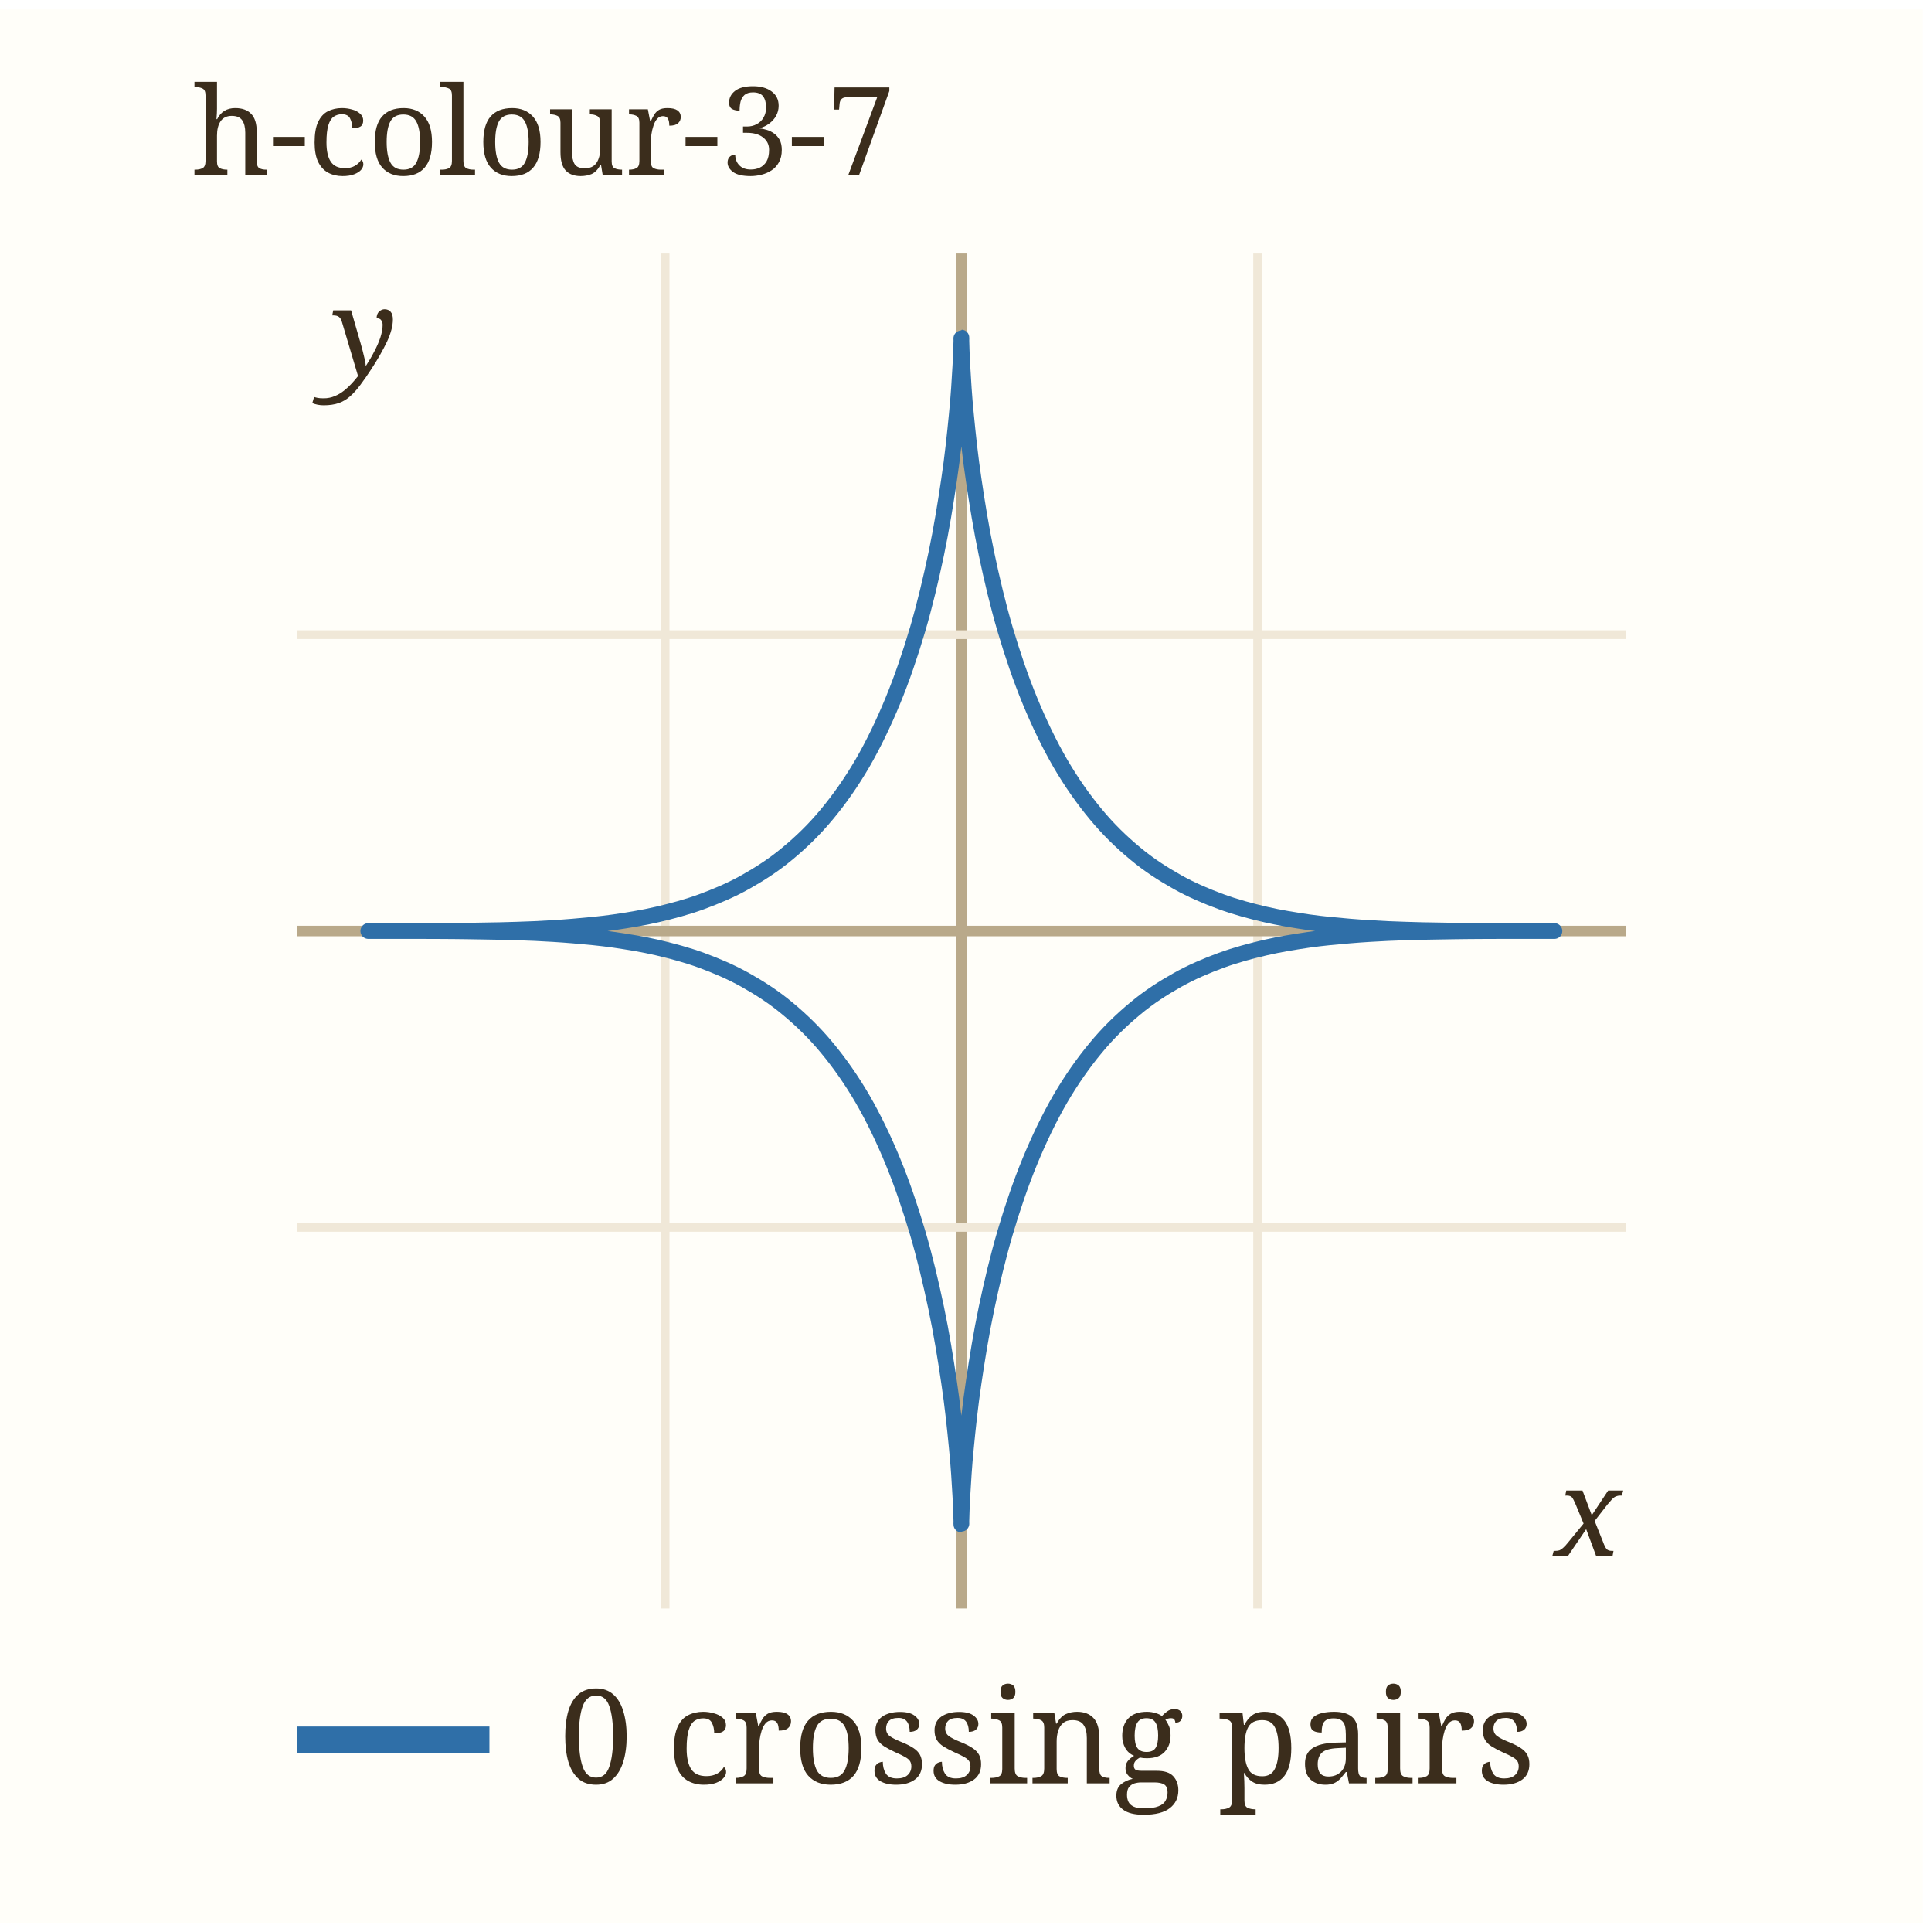
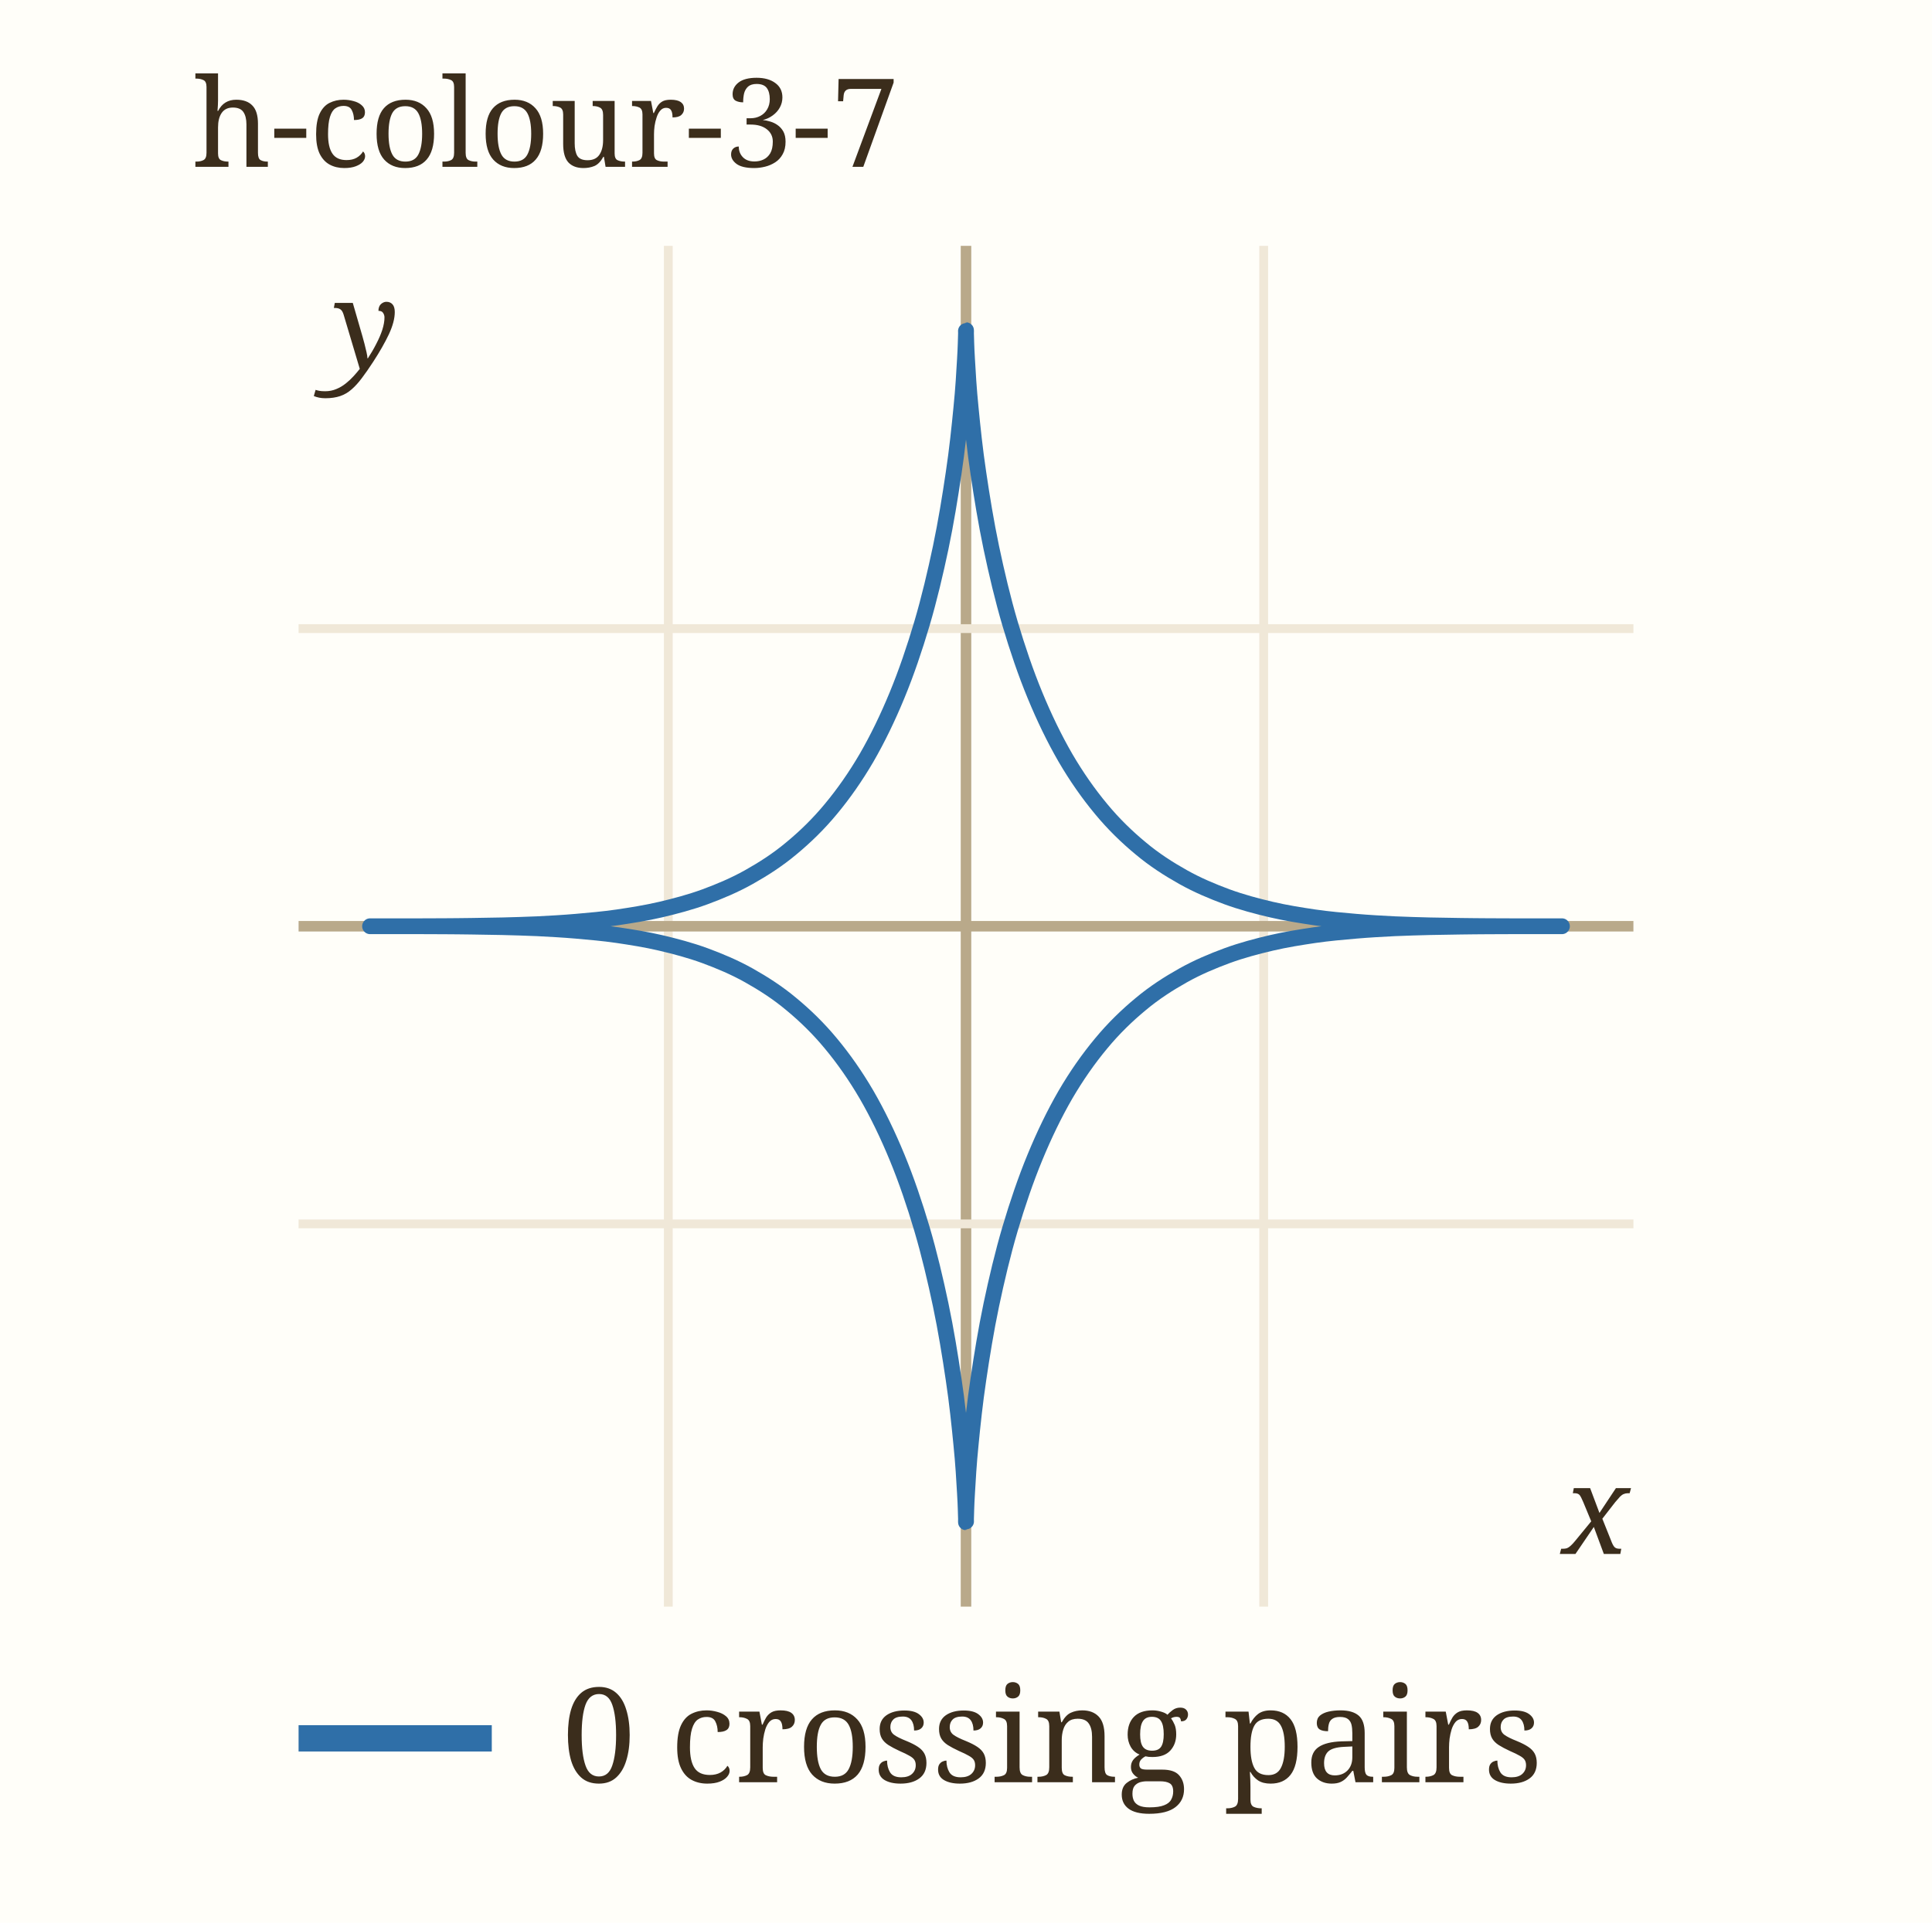
- <svg xmlns="http://www.w3.org/2000/svg" viewBox="0 0 220 219" width="219" height="220" role="img" aria-label="h-colour-3-7" data-panel="h-colour-3-7">
+ <svg xmlns="http://www.w3.org/2000/svg" viewBox="0 0 220 219" width="220" height="219" role="img" aria-label="h-colour-3-7" data-panel="h-colour-3-7">
  <rect x="0" y="0" width="220" height="219" fill="#fffef9" />
  <clipPath id="clip-h-colour-3-7">
    <rect x="34" y="28" width="152" height="155" />
  </clipPath>
  <g clip-path="url(#clip-h-colour-3-7)">
    <line x1="76.1" x2="76.1" y1="28" y2="183" stroke="#f0e8d8" stroke-width="1" />
    <text x="76.1" y="197.0" font-family="ui-monospace, Menlo, monospace" font-size="11" fill="#9c8a6a" text-anchor="middle">-0.5</text>
    <line x1="110.0" x2="110.0" y1="28" y2="183" stroke="#b9a98a" stroke-width="1.2" />
    <line x1="143.9" x2="143.9" y1="28" y2="183" stroke="#f0e8d8" stroke-width="1" />
    <text x="143.9" y="197.0" font-family="ui-monospace, Menlo, monospace" font-size="11" fill="#9c8a6a" text-anchor="middle">0.5</text>
    <line x1="34" x2="186" y1="139.4" y2="139.4" stroke="#f0e8d8" stroke-width="1" />
    <text x="28.0" y="143.4" font-family="ui-monospace, Menlo, monospace" font-size="11" fill="#9c8a6a" text-anchor="end">-0.5</text>
    <line x1="34" x2="186" y1="105.5" y2="105.5" stroke="#b9a98a" stroke-width="1.2" />
    <line x1="34" x2="186" y1="71.6" y2="71.6" stroke="#f0e8d8" stroke-width="1" />
    <text x="28.0" y="75.6" font-family="ui-monospace, Menlo, monospace" font-size="11" fill="#9c8a6a" text-anchor="end">0.5</text>
    <path d="M42.14,105.50 C42.20,105.50 42.31,105.50 42.49,105.50 C42.67,105.50 42.91,105.50 43.22,105.50 C43.53,105.50 43.91,105.50 44.37,105.50 C44.83,105.50 45.36,105.50 45.97,105.50 C46.58,105.50 47.27,105.50 48.05,105.50 C48.82,105.51 49.68,105.51 50.62,105.51 C51.55,105.52 52.58,105.52 53.68,105.54 C54.78,105.55 55.96,105.57 57.22,105.60 C58.47,105.63 59.81,105.67 61.21,105.73 C62.60,105.80 64.08,105.88 65.60,106.01 C67.11,106.14 68.70,106.28 70.30,106.51 C71.91,106.75 73.57,107.01 75.24,107.40 C76.90,107.79 78.60,108.24 80.27,108.85 C81.95,109.47 83.64,110.18 85.28,111.10 C86.92,112.02 88.56,113.07 90.11,114.37 C91.67,115.66 93.20,117.14 94.62,118.86 C96.05,120.58 97.42,122.53 98.68,124.69 C99.93,126.85 101.10,129.27 102.15,131.82 C103.20,134.36 104.15,137.16 104.98,139.96 C105.81,142.77 106.52,145.78 107.12,148.63 C107.72,151.49 108.20,154.45 108.59,157.10 C108.99,159.75 109.26,162.37 109.47,164.53 C109.69,166.69 109.80,168.65 109.88,170.06 C109.97,171.48 109.98,172.53 110.00,173.02 C110.02,173.51 109.98,173.51 110.00,173.02 C110.02,172.53 110.03,171.48 110.12,170.06 C110.20,168.65 110.31,166.69 110.53,164.53 C110.74,162.37 111.01,159.75 111.41,157.10 C111.80,154.45 112.28,151.49 112.88,148.63 C113.48,145.78 114.19,142.77 115.02,139.96 C115.85,137.16 116.80,134.36 117.85,131.82 C118.90,129.27 120.07,126.85 121.32,124.69 C122.58,122.53 123.95,120.58 125.38,118.86 C126.80,117.14 128.33,115.66 129.89,114.37 C131.44,113.07 133.08,112.02 134.72,111.10 C136.36,110.18 138.05,109.47 139.73,108.85 C141.40,108.24 143.10,107.79 144.76,107.40 C146.43,107.01 148.09,106.75 149.70,106.51 C151.30,106.28 152.89,106.14 154.40,106.01 C155.92,105.88 157.40,105.80 158.79,105.73 C160.19,105.67 161.53,105.63 162.78,105.60 C164.04,105.57 165.22,105.55 166.32,105.54 C167.42,105.52 168.45,105.52 169.38,105.51 C170.32,105.51 171.18,105.51 171.95,105.50 C172.73,105.50 173.42,105.50 174.03,105.50 C174.64,105.50 175.17,105.50 175.63,105.50 C176.09,105.50 176.47,105.50 176.78,105.50 C177.09,105.50 177.33,105.50 177.51,105.50 C177.69,105.50 177.80,105.50 177.86,105.50 C177.91,105.50 177.91,105.50 177.86,105.50 C177.80,105.50 177.69,105.50 177.51,105.50 C177.33,105.50 177.09,105.50 176.78,105.50 C176.47,105.50 176.09,105.50 175.63,105.50 C175.17,105.50 174.64,105.50 174.03,105.50 C173.42,105.50 172.73,105.50 171.95,105.50 C171.18,105.49 170.32,105.49 169.38,105.49 C168.45,105.48 167.42,105.48 166.32,105.46 C165.22,105.45 164.04,105.43 162.78,105.40 C161.53,105.37 160.19,105.33 158.79,105.27 C157.40,105.20 155.92,105.12 154.40,104.99 C152.89,104.86 151.30,104.72 149.70,104.49 C148.09,104.25 146.43,103.99 144.76,103.60 C143.10,103.21 141.40,102.76 139.73,102.15 C138.05,101.53 136.36,100.82 134.72,99.90 C133.08,98.98 131.44,97.93 129.89,96.63 C128.33,95.34 126.80,93.86 125.38,92.14 C123.95,90.42 122.58,88.47 121.32,86.31 C120.07,84.15 118.90,81.73 117.85,79.18 C116.80,76.64 115.85,73.84 115.02,71.04 C114.19,68.23 113.48,65.22 112.88,62.37 C112.28,59.51 111.80,56.55 111.41,53.90 C111.01,51.25 110.74,48.63 110.53,46.47 C110.31,44.31 110.20,42.35 110.12,40.94 C110.03,39.52 110.02,38.47 110.00,37.98 C109.98,37.49 110.02,37.49 110.00,37.98 C109.98,38.47 109.97,39.52 109.88,40.94 C109.80,42.35 109.69,44.31 109.47,46.47 C109.26,48.63 108.99,51.25 108.59,53.90 C108.20,56.55 107.72,59.51 107.12,62.37 C106.52,65.22 105.81,68.23 104.98,71.04 C104.15,73.84 103.20,76.64 102.15,79.18 C101.10,81.73 99.93,84.15 98.68,86.31 C97.42,88.47 96.05,90.42 94.62,92.14 C93.20,93.86 91.67,95.34 90.11,96.63 C88.56,97.93 86.92,98.98 85.28,99.90 C83.64,100.82 81.95,101.53 80.27,102.15 C78.60,102.76 76.90,103.21 75.24,103.60 C73.57,103.99 71.91,104.25 70.30,104.49 C68.70,104.72 67.11,104.86 65.60,104.99 C64.08,105.12 62.60,105.20 61.21,105.27 C59.81,105.33 58.47,105.37 57.22,105.40 C55.96,105.43 54.78,105.45 53.68,105.46 C52.58,105.48 51.55,105.48 50.62,105.49 C49.68,105.49 48.82,105.49 48.05,105.50 C47.27,105.50 46.58,105.50 45.97,105.50 C45.36,105.50 44.83,105.50 44.37,105.50 C43.91,105.50 43.53,105.50 43.22,105.50 C42.91,105.50 42.67,105.50 42.49,105.50 C42.31,105.50 42.20,105.50 42.14,105.50" fill="none" stroke="#2f6fa8" stroke-width="1.8" stroke-linecap="round" data-path="h-colour-3-7" />
  </g>
  <text x="177.9" y="177.0" font-family="Georgia, serif" font-size="14" font-style="italic" fill="#3b2d1c">x</text>
  <text x="38.0" y="42.0" font-family="Georgia, serif" font-size="14" font-style="italic" fill="#3b2d1c">y</text>
  <text x="22" y="19" font-family="Georgia, serif" font-size="14" fill="#3b2d1c">h-colour-3-7</text>
  <line x1="34" x2="56" y1="198" y2="198" stroke="#2f6fa8" stroke-width="3" />
  <text x="64" y="203" font-family="Georgia, serif" font-size="15" fill="#3b2d1c">0 crossing pairs</text>
</svg>
